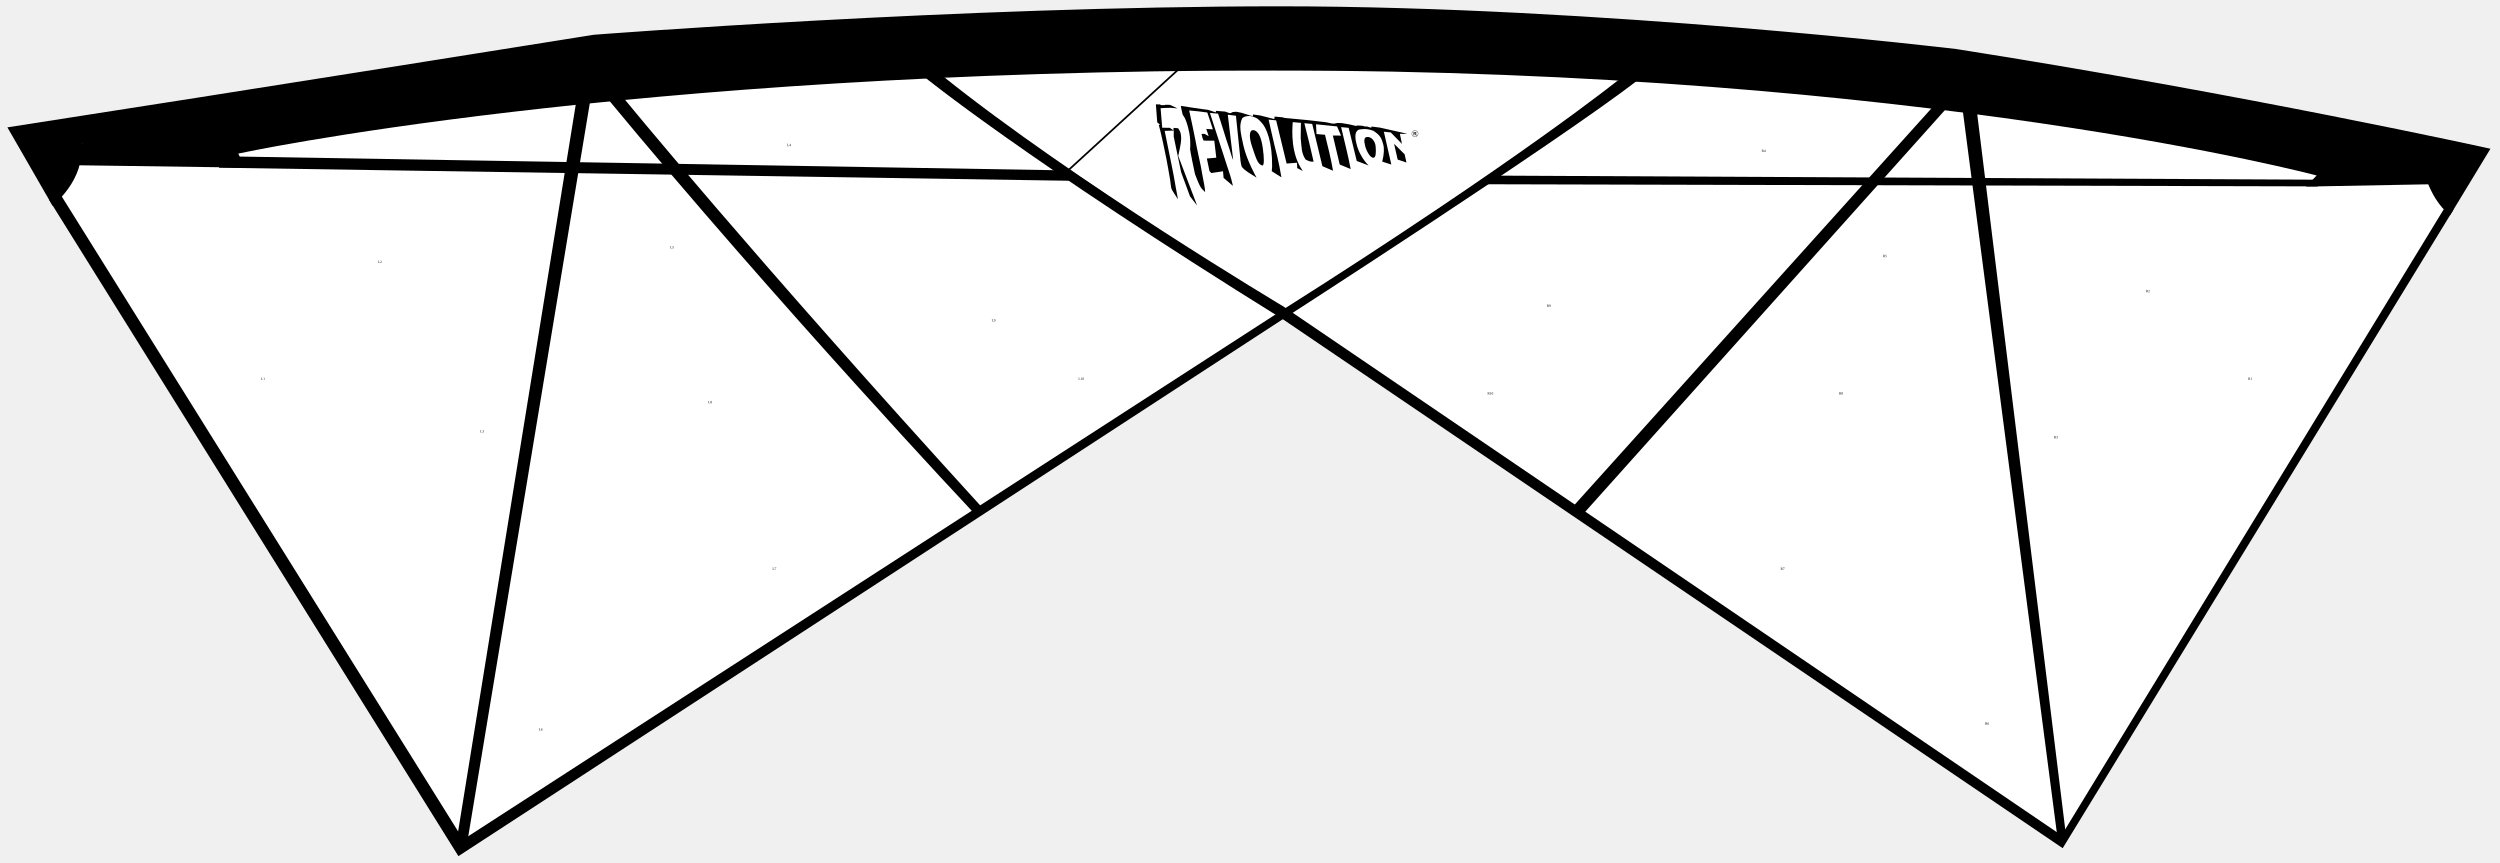
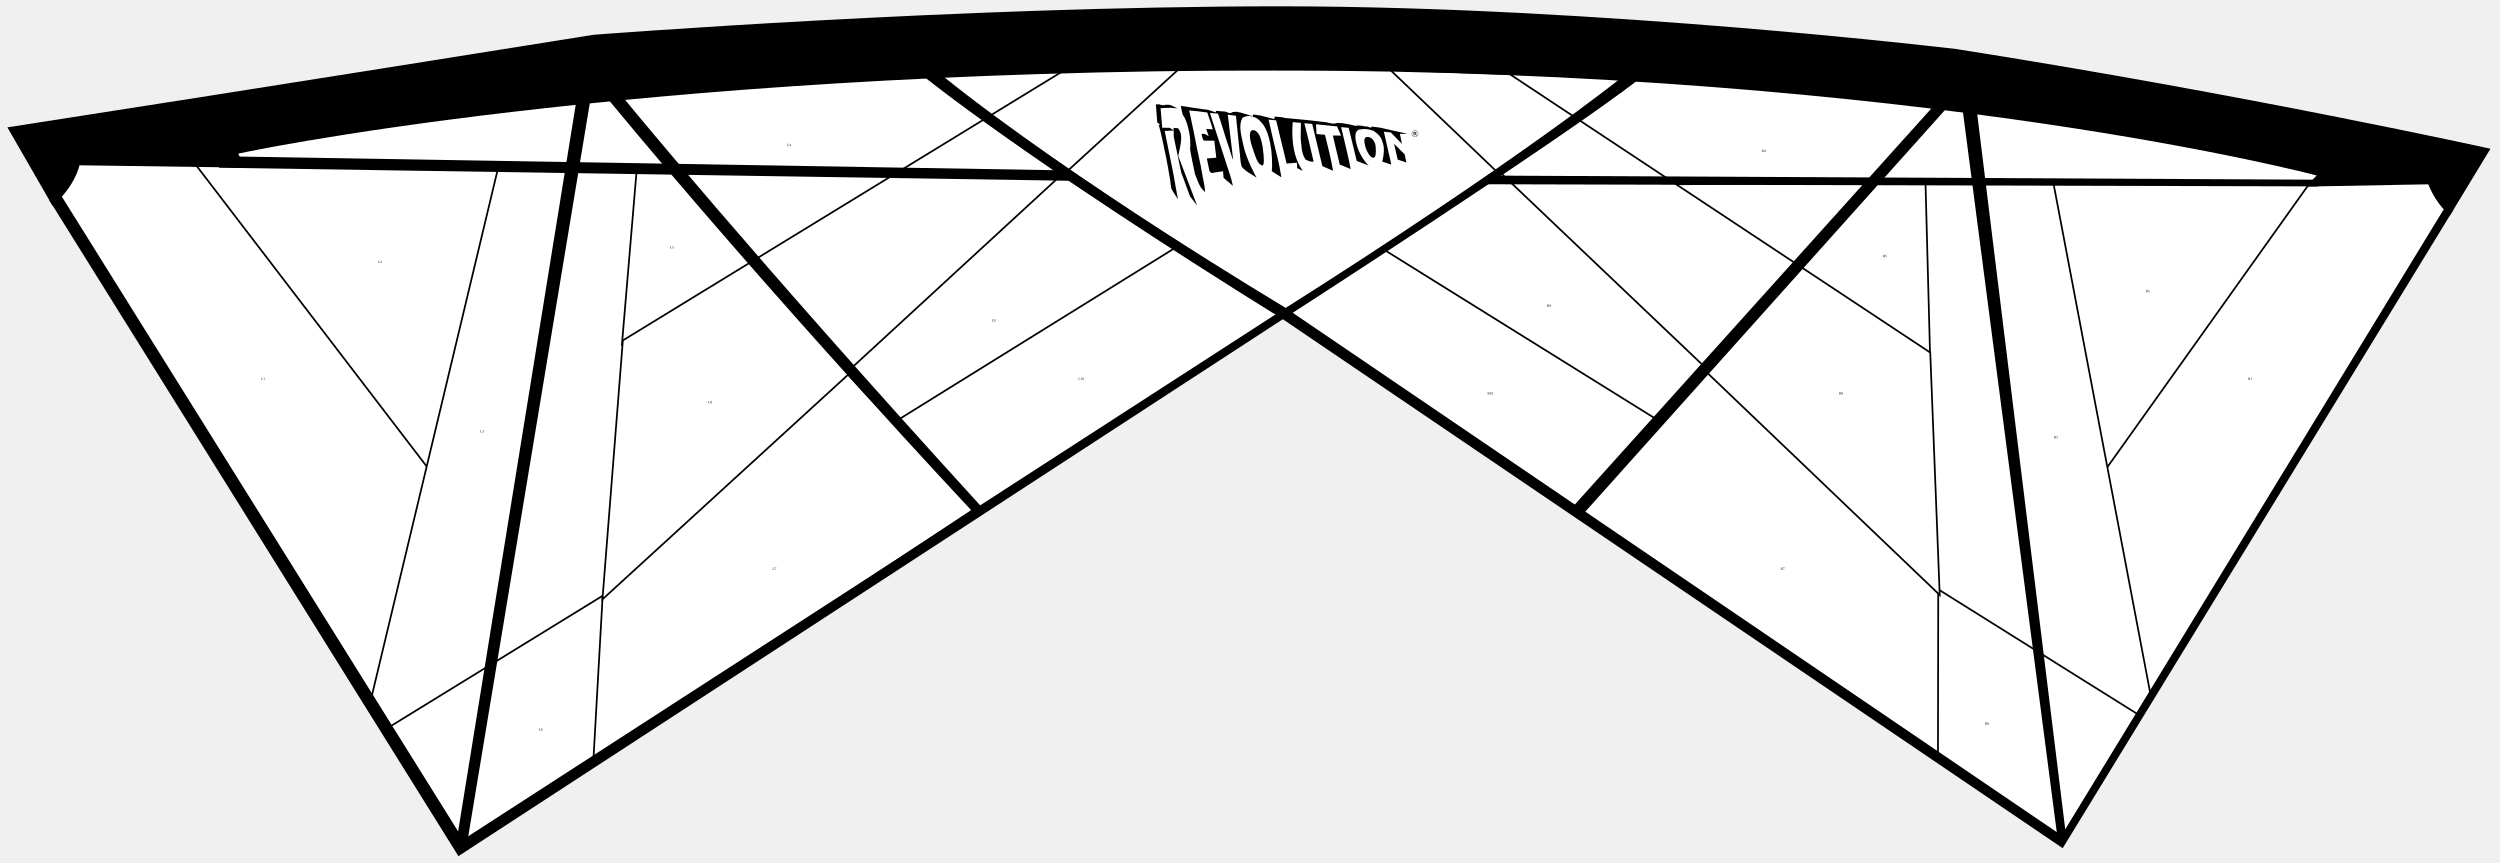
- <svg xmlns="http://www.w3.org/2000/svg" class="revolution-reflex-xx" version="1.1" id="Layer_1" x="0px" y="0px" viewBox="0 0 8555 2951" style="enable-background:new 0 0 8555 2951;" xml:space="preserve">
-   <style type="text/css">
- 		.revolution-reflex-xx .panel {
+ <svg xmlns="http://www.w3.org/2000/svg" class="revolution-reflex" version="1.1" id="revolution-reflex-xx" x="0px" y="0px" viewBox="0 0 8555 2951" xml:space="preserve">
+   <style type="text/css" id="style2">
+ 		.revolution-reflex .panel {
+             stroke: #000000;
			stroke-width: 6px;
            fill: #ffffff;
		}
	</style>
  <path class="mesh" d="M269,492.7v44.5l446.8-5c0,0,536.1-112.6,1210.4-202c0,0,966.7-113.7,2428.9-113.7s2461.4,162.5,2461.4,162.5     s649.9,105.6,1129.1,195H8303v-32.5L6743.3,249c0,0-1023.5-154.3-2388.3-154.3S2031.8,200.2,2031.8,200.2S455.8,452.1,269,492.7z" />
  <polygon class="panel" id="L1" points="187.8,671.4 1276.3,2409.8 1471.3,1589.3 683.3,565.8 269,557.7 " />
  <text x="900" y="1300" text-anchor="middle">L1</text>
  <polygon class="panel" id="L2" points="1715,582 1467.4,1605.6 671.1,565.5 " />
  <text x="1300" y="900" text-anchor="middle">L2</text>
  <polygon class="panel" id="L3" points="2186.1,590.2 2072.4,2044.2 1333.2,2499.1 1268.5,2397.4 1702.8,581.8 " />
  <text x="1650" y="1480" text-anchor="middle">L3</text>
  <path class="panel" id="L4" d="M737.9,540.4L3120.3,582l533-338.1C3653.3,244,1682.5,280.5,737.9,540.4z" />
  <text x="2700" y="500" text-anchor="middle">L4</text>
  <polygon class="panel" id="L5" points="3062.2,603.5 2128.3,1178.3 2178,590 " />
  <text x="2300" y="850" text-anchor="middle">L5</text>
  <polygon class="panel" id="L6" points="2039.9,2596.6 2073.4,2031.8 1327.7,2490.5 1585,2889.1 " />
  <text x="1850" y="2500" text-anchor="middle">L6</text>
  <polygon class="panel" id="L7" points="2901,1280.6 3331.5,1743.7 2030.5,2602.7 2062.3,2038.6 " />
  <text x="2650" y="1950" text-anchor="middle">L7</text>
  <polygon class="panel" id="L8" points="4046.4,235.8 2061.6,2050.9 2131.4,1164.9 3634,245.3 " />
  <text x="2430" y="1380" text-anchor="middle">L8</text>
  <polygon class="panel" id="L9" points="3087.8,1443.1 4030.1,858.2 3632.1,598.3 2917.2,1256.3 " />
  <text x="3400" y="1100" text-anchor="middle">L9</text>
  <polygon class="panel" id="L10" points="4382,1076.6 4017.9,850.2 3076.9,1434.4 3353.9,1740.4 " />
  <text x="3700" y="1300" text-anchor="middle">L10</text>
  <polygon class="center" fill="#FFFFFF" stroke="#000000" stroke-width="6" points="4033.1,237.1 3656.4,582 4388.5,1076.4 5126.8,582 4769.3,237.8 " />
  <polygon class="panel" id="R1" points="8319.2,623.8 7895.4,629.8 7204.2,1594.6 7354.5,2396.6 8376.1,712 " />
  <text x="7700" y="1300" text-anchor="middle">R1</text>
  <polygon class="panel" id="R2" points="7015.5,630.5 7900.9,630.9 7206.3,1605.6 " />
  <text x="7350" y="1000" text-anchor="middle">R2</text>
  <polygon class="panel" id="R3" points="6572.7,622.6 7027.6,630.8 7360.7,2385.4 7320.1,2458.5 6625.1,2024.1 " />
  <text x="7035" y="1500" text-anchor="middle">R3</text>
  <path class="panel" id="R4" d="M5155.5,252.7c0,0,1449.7,28.8,2798.2,345.6l-32.5,24.4L5671,608.4L5155.5,252.7z" />
  <text x="6035" y="520" text-anchor="middle">R4</text>
  <polygon class="panel" id="R5" points="6604.7,1215.1 6589,622.9 5719.8,630.8 " />
  <text x="6450" y="880" text-anchor="middle">R5</text>
  <polygon class="panel" id="R6" points="7324.8,2450 7060.1,2872.8 6627.6,2578.1 6624.7,2011.7 " />
  <text x="6800" y="2480" text-anchor="middle">R6</text>
  <polygon class="panel" id="R7" points="5409.2,1752.7 6631.7,2582.9 6632.7,2017.9 5841.6,1264.4 " />
  <text x="6100" y="1950" text-anchor="middle">R7</text>
  <polygon class="panel" id="R8" points="4757.2,238.9 5165.4,253.1 6605.3,1206.5 6637.7,2036.1 " />
  <text x="6300" y="1350" text-anchor="middle">R8</text>
  <polygon class="panel" id="R9" points="5825.4,1248.1 5662.9,1443.1 4728.7,866.3 5138,594.2 " />
  <text x="5300" y="1050" text-anchor="middle">R9</text>
  <polygon class="panel" id="R10" points="4400,1075.6 4736,854.4 5669.3,1435.4 5397,1742.4 " />
  <text x="5100" y="1350" text-anchor="middle">R10</text>
  <g>
    <path fill="#000000" d="M179.7,703.9c0,0,113.7-89.4,97.5-211.2c0,0,1064.2-178.7,1649-259.9v89.4l219.3-16.2v-97.5         c0,0,934.2-97.5,2242-97.5s2250.2,146.2,2250.2,146.2v97.5l178.7,24.4v-97.5c0,0,731.1,121.8,1470.3,268.1         c0,0,16.2,121.9,97.5,186.8l138.1-227.5c0,0-844.8-186.8-1827.8-341.2c0,0-1218.5-146.2-2315.1-146.2S2031.8,119,2031.8,119         S813.3,314,25.3,435.8L179.7,703.9z" />
    <path fill="#000000" d="M168.3,684.2l1400.4,2245.5l2818.8-1835.9c0,0,938.2-604.1,1222.5-823.5l-60.9-5.1         c0,0-347.7,281.3-1161.6,796.1L1585,2872.8L200,654.2L168.3,684.2z" />
    <path fill="#000000" d="M269,527.2l442.5-8.7c0,0,840.3-162.7,1214.7-202.8c0,0,792.3-113.2,2429.3-113.2s2479,162,2479,162         s740,131,1099,199H8303l16.5,67l-428,8l36-38c0,0-1344.9-359.5-3572.5-359.5S815.5,525.5,815.5,525.5l21,48l-573.1-8L269,527.2z" />
    <polygon fill="#000000" points="749.3,573.9 3675.7,618.8 3637.7,582.9 762.2,534.8  " />
    <polygon fill="#000000" points="2020.9,337.5 1596.5,2897.5 1560.5,2889.5 1973.5,337.5  " />
    <path fill="#000000" d="M3331.5,1754.5c0,0-667.3-709.5-1255.1-1420.2l50.9-6.7c0,0,446.2,546,1235.2,1411L3331.5,1754.5z" />
    <path fill="#000000" d="M3160.2,260.9c0,0,341.3,279.6,1231.3,832.6l2667,1809L8396.1,716.8l-25.9-13.2L7054.5,2858.6l-2663-1810.1         c0,0-710.9-423.3-1168.5-790.7L3160.2,260.9z" />
    <polygon fill="#000000" points="7931.5,614.9 5126.8,601 5082.4,630.5 7931.5,637.8  " />
    <polygon fill="#000000" points="6716.6,378.9 7041.5,2872.5 7071.5,2872.5 6765.4,385.3  " />
    <polygon fill="#000000" points="6660,371.7 5418,1758.6 5383,1733.1 6613.7,366  " />
  </g>
  <g class="logo">
    <path d="M4650.6,443.3c-21.1,8.9-9.9,44.3-6.3,57.9c3.7,13.9,18.5,45.3,39.2,65.2l-40.7-15.6l-27.7-113.3l-25.8-2.5         c10.9,47.9,23.2,93,32.7,143.5c-3.2-1.3-37.4-15.4-37.5-15.5l-23.5-99.3l28,0.3l-13.6-31.4l-72-7.3l1.7,33.4l29,2.5         c9.2,35.6,21.7,88,27.5,123l-36.4-15.5l-34.8-144.6l-26.9-2.5c10.9,43.3,21.4,85.3,31.7,131.7c-10.2,1.1-19.3-2.7-27.9-7.9         c-14.5-23.2-12.8-39.8-16.3-72.3l0.7-52.7l-27.9-2.5c-2.5,28.5-7,109.9,34.5,167.2l-19.2-9.9c-0.1-0.1-0.8-17-0.8-18.3l-35.5,2.8         l-35.8-147.9l-25.8-2.5c6.7,29.2,12.9,58.6,20,87.8c3,12.2,15.5,57.9,23.8,109.7c-3-1.8-33-20.7-33.1-20.9l1.3-15.6         c0.9-83.6-18.8-134.2-37.9-152.7c-8.5-8.2-11.7-15.2-38.5-20.9c-14.5,0.4-23.8,3.7-26.5,9.4c-10.5,22.5-5.8,45.1,4.8,92.6         c11.2,50.2,44.9,109.2,44.9,109.2c-19.7-12.6-38.8-22.5-50.2-36.6c-1.9-2.4-4.6-17.8-4.8-21.1c-0.5-7.8-1.4-15.6-2.2-23.4         l-13.4-130.7l-27.9-3.6c0,0,18.5,155.2,18.5,155.2c-5.7-11.9-7.9-23-12-35.3c-4-12-8.3-24.3-12.1-36.3         c-6.8-21.9-13.3-43.6-20.5-65.4l-7.2-21.8l-27.9-2.5c0,0,50,154.4,57,176.2c7.9,24.6,15.2,43,21.7,73.4         c-2.9-2.4-31.8-27.1-31.9-27.3c-0.1-0.2-1.7-21-1.9-22.6l-39.9,6l-6.4-6.5l-9.1-43.2l32.3-2.8l-6.8-58.2         c-12.5-0.2-23.9-0.2-36.3-0.2c-4.1-7.1-5.7-14.3-7.3-22.7c3.7,0,7.6-1.1,11.2,0c0.3,0.1,12.9,7.4,13.2,7.6         c-1.9-7.9-6.2-17-8.2-24.9l22.6,1.4c0,0-18.7-57.3-19.2-57.6c-20.8-3.3-41-5.1-62-7c7.2,32.7,14.3,65.8,20.8,98.7         c3.5,17.7,6.7,35.5,10.7,53.1c2.9,12.7,5.6,25.1,8.1,37.9c2.5,12.5,4.8,25.3,6.9,37.9c3,17.7,7.1,31.9,8.3,52         c-5.3-5.6-10.6-9.8-14.9-16.3c-7.4-11.3-14.4-32.3-19.9-45.4c-2.1-7.8-16.9-81.3-16.7-84.7c1.2-17.8,0.6-39.4-2.8-56.7         c-10.7-52.7-22.1-59.7-22.7-62c-1.9-8.3-6.1-25.9-6.1-30.2l41.3,6.4l32.2,4.7l19.3,2.4l26.8,8.9l0.1-5.4l32.3,2.6l15,5.6l4.3-1         l6.5-3.2l11.8-0.9l17.2,3.4l39.7,12.3l0.1-6.5l24.7,3.5l48.3,12.4l1.2-8.6l26.9,2.5l7.5,2.2l78.5,7.4l62.3,7.2l21.5,4.6l8.6,0.1         l8.6-2l15.1,0.2l26.8,4.6l24.7,5.7l0-2.2l20.4,1.3l7.5,2.2l7.5,0.1l15,4.5l0.1-4.3l29,3.6l76.2,17.1l18.2,4.5l-25.8-0.3l7.1,34.5         l-38.3-39.2l-23.6-2.4l25.5,112.2L4730,553c6.8-26.8,7.1-46,3.2-59.4c-5.3-18.2-7.7-29.7-34.1-46.4         C4679.2,440.7,4670.8,440.5,4650.6,443.3z" />
    <path d="M4672,501.2c-5.4-19.6-3.9-30.6,4.2-32.2c15.6-3.2,30,13.7,31.3,32.7c1.4,19.4,1.5,38.4-8.3,38.2         C4689.4,539.7,4677,519.5,4672,501.2z" />
    <path d="M4284.7,501.9c-10.8-31.5-10.6-57.5,3.6-56.5c18.5,1.3,28,27.2,32.8,60.1c5.1,34.9,5.7,63-2,60.8         C4302.8,561.6,4297.2,538.3,4284.7,501.9z" />
    <path d="M4005.5,368.9l-21.1,0.5l-12.9,0.9l5.6,66.8c2.3,0,25.4,0.2,25.8,0.3c0.2,0.1,11.8,8.1,12.8,8.8l0.1-8.6         l15.8,1.3c10.7,15.7,10.1,24.3,10.3,37.3c0.1,12.8-7.4,46.1-10,57.3l64.6,169.8l-24.4-31.5l-30.2-82.2l-25.4-121.9l0.1-20.9         l-31.1,1.1c4.9,25.2,20.5,100.6,23,113.3c2.4,12.5,5.3,25.2,7.5,37.8c5,27.7,9.6,55.4,15,83c-4.2-6.7-20.1-30.4-22.2-35.8         c-1.6-4.4-3.8-25.7-4.8-32.1c-4.1-24.8-8.6-49.4-13.3-74.1c-2.7-13.6-16.4-81.1-25.4-112.8l5,0.2l-10.3-8.9l-4.6-61.4l15.1,0.2         l1,2.2l13.7,0.4l1.4-1.3l17.2,0.2l25.7,12.2L4005.5,368.9z" />
    <polygon points="4806.7,528.1 4770.6,492.2 4782.8,546.1 4812.8,556.2  " />
    <path d="M4844.5,456c-0.1,0.2-0.3,0.4-0.7,0.6c-0.3,0.2-0.7,0.3-1.1,0.3c-0.4,0.1-1,0.1-1.6,0.1l-1.9,0l0-3.2l2.2,0         c0.5,0,1,0,1.3,0.1s0.7,0.1,1,0.2c0.3,0.1,0.5,0.3,0.7,0.5c0.1,0.2,0.2,0.4,0.2,0.7C4844.7,455.5,4844.7,455.8,4844.5,456z          M4843.8,458.4c1-0.3,1.7-0.8,2.3-1.3c0.5-0.5,0.8-1.3,0.8-2.1c0-0.6-0.1-1.2-0.4-1.6c-0.3-0.4-0.7-0.8-1.3-1.1         c-0.5-0.3-1.1-0.5-1.6-0.5c-0.5-0.1-1.3-0.1-2.1-0.1l-4.2-0.1l-0.1,11.8l2.2,0l0.1-4.3l2.4,0l3.9,4.4l3.4,0L4843.8,458.4z          M4849.2,464.8c-2,2-4.4,3-7.3,2.9c-2.8,0-5.2-1.1-7.2-3.1c-2-2-2.9-4.4-2.9-7.2c0-2.8,1.1-5.2,3.1-7.2c2-2,4.4-3,7.3-2.9         c2.8,0,5.2,1.1,7.2,3.1c2,2,2.9,4.5,2.9,7.2C4852.2,460.5,4851.2,462.8,4849.2,464.8z M4850.1,449.6c-2.2-2.2-4.8-3.4-7.9-3.4         c-3.1,0-5.8,1-8,3.2c-2.2,2.2-3.4,4.8-3.4,7.9c0,3.1,1,5.8,3.2,8c2.2,2.2,4.8,3.4,7.9,3.4c3.1,0,5.8-1,8-3.2         c2.2-2.2,3.4-4.8,3.4-7.9C4853.3,454.6,4852.3,451.9,4850.1,449.6z" />
  </g>
</svg>
